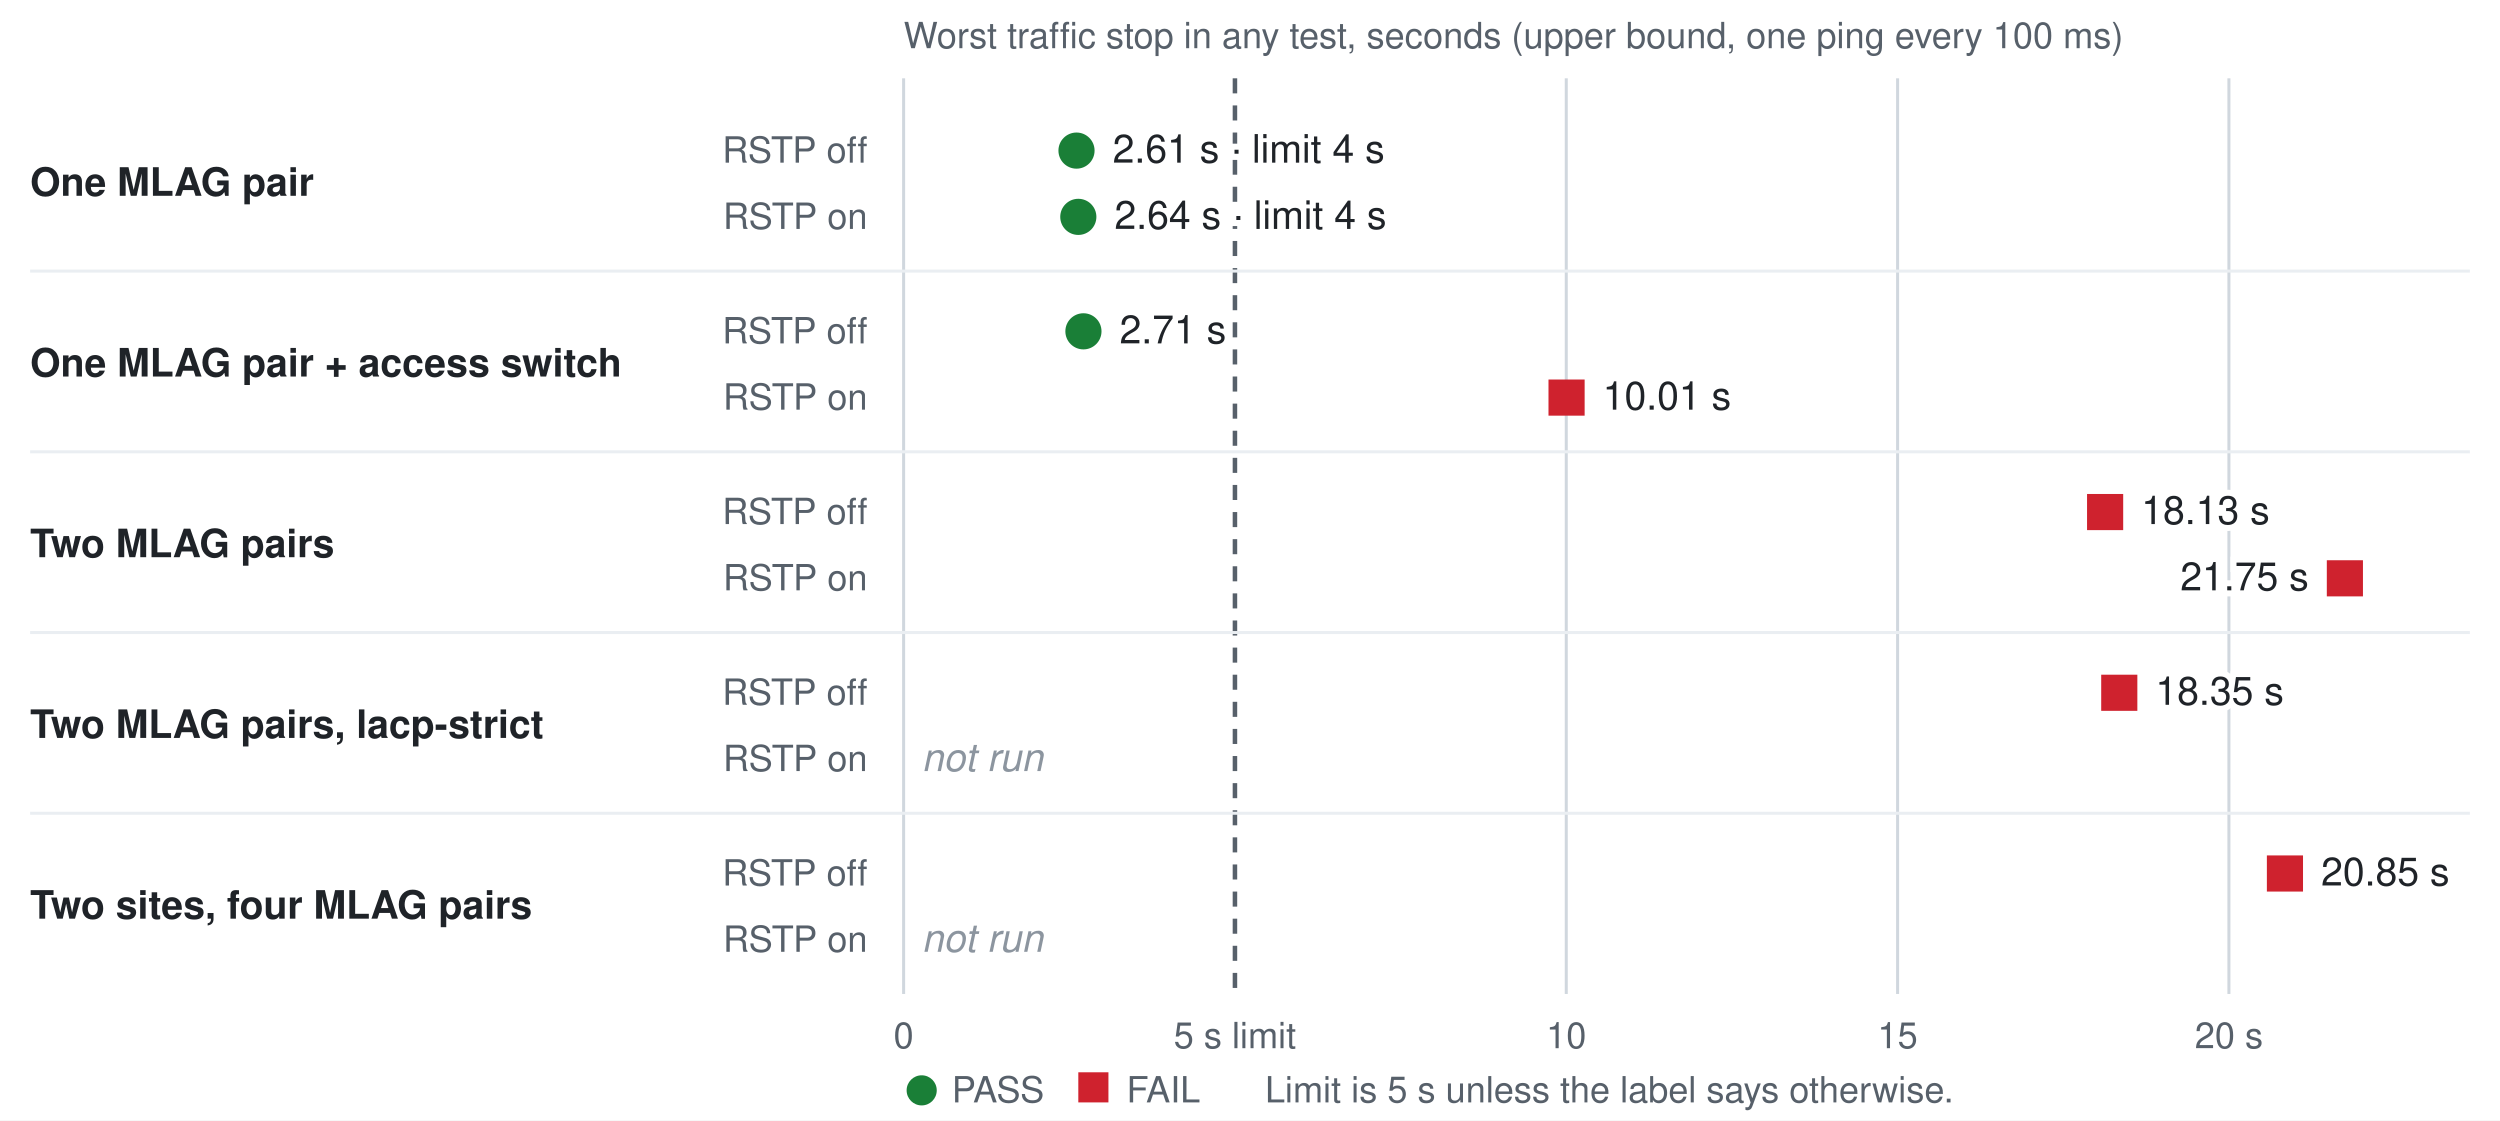
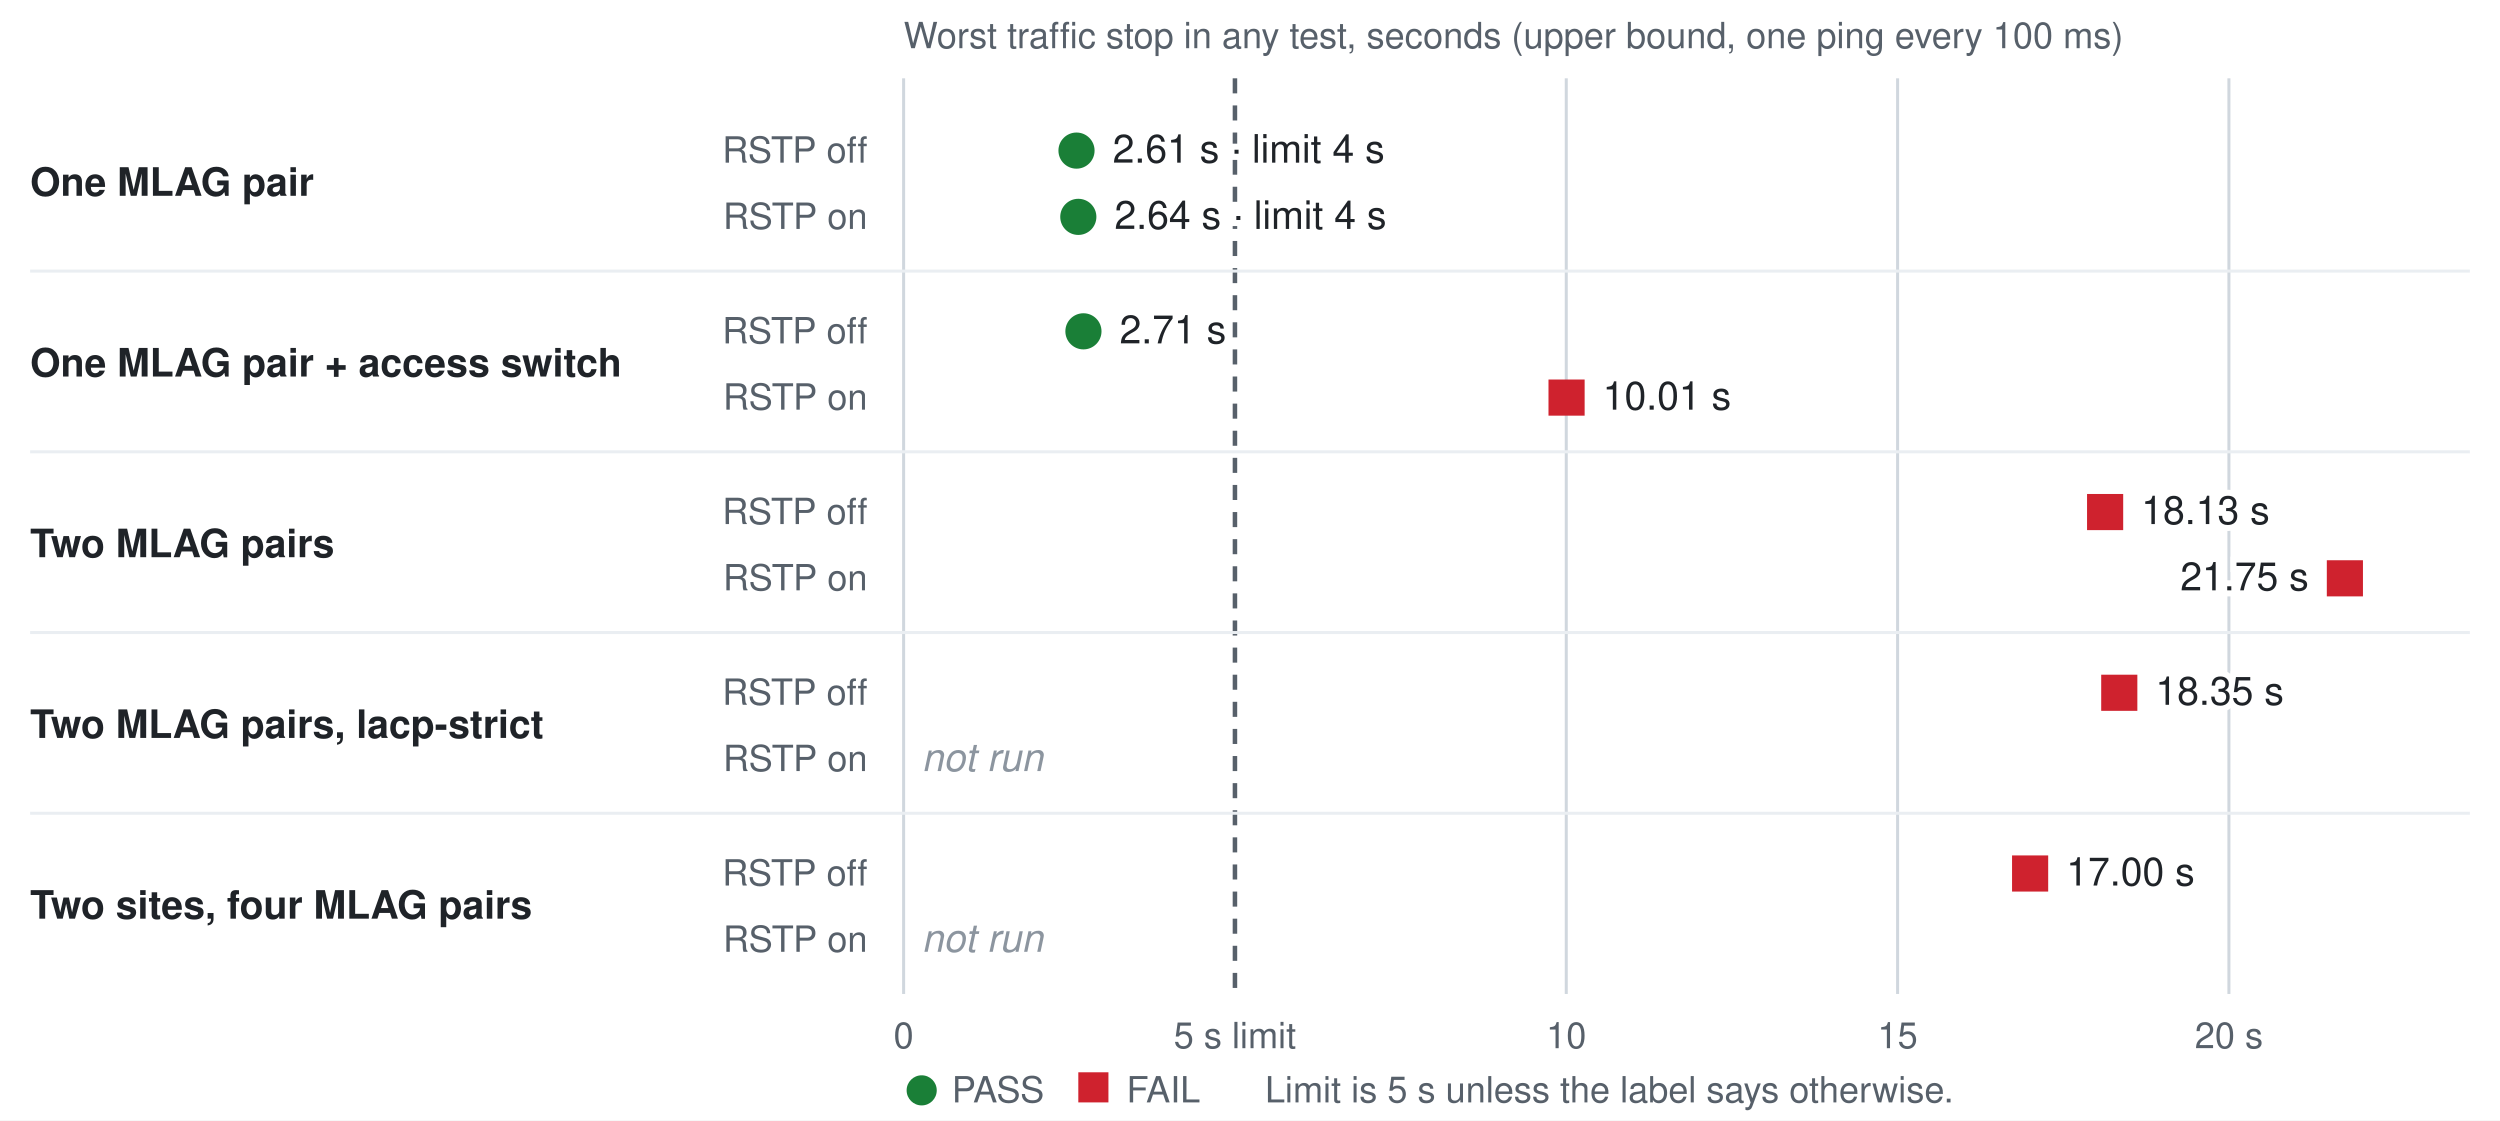
<svg xmlns="http://www.w3.org/2000/svg" width="830" height="372" viewBox="0 0 830 372" font-family="-apple-system, BlinkMacSystemFont, 'Segoe UI', Helvetica, Arial, sans-serif" font-size="13" fill="#1f2328">
  <rect width="830" height="372" fill="#ffffff" />
  <text x="300" y="16" font-size="12" fill="#57606a">Worst traffic stop in any test, seconds (upper bound, one ping every 100 ms)</text>
  <g stroke="#d0d7de" stroke-width="1">
    <line x1="300" y1="26" x2="300" y2="330" />
    <line x1="520" y1="26" x2="520" y2="330" />
    <line x1="630" y1="26" x2="630" y2="330" />
    <line x1="740" y1="26" x2="740" y2="330" />
  </g>
  <line x1="410" y1="26" x2="410" y2="330" stroke="#57606a" stroke-width="1.5" stroke-dasharray="5 4" />
  <g font-size="12" fill="#57606a" text-anchor="middle">
    <text x="300" y="348">0</text>
    <text x="410" y="348">5 s limit</text>
    <text x="520" y="348">10</text>
    <text x="630" y="348">15</text>
    <text x="740" y="348">20 s</text>
  </g>
  <g stroke="#eaeef2" stroke-width="1">
    <line x1="10" y1="90" x2="820" y2="90" />
    <line x1="10" y1="150" x2="820" y2="150" />
    <line x1="10" y1="210" x2="820" y2="210" />
    <line x1="10" y1="270" x2="820" y2="270" />
  </g>
  <g font-weight="600">
    <text x="10" y="65">One MLAG pair</text>
    <text x="10" y="125">One MLAG pair + access switch</text>
    <text x="10" y="185">Two MLAG pairs</text>
    <text x="10" y="245">Two MLAG pairs, lacp-strict</text>
    <text x="10" y="305">Two sites, four MLAG pairs</text>
  </g>
  <g font-size="12" fill="#57606a" text-anchor="end">
    <text x="288" y="54">RSTP off</text>
    <text x="288" y="76">RSTP on</text>
    <text x="288" y="114">RSTP off</text>
    <text x="288" y="136">RSTP on</text>
    <text x="288" y="174">RSTP off</text>
    <text x="288" y="196">RSTP on</text>
    <text x="288" y="234">RSTP off</text>
    <text x="288" y="256">RSTP on</text>
    <text x="288" y="294">RSTP off</text>
    <text x="288" y="316">RSTP on</text>
  </g>
  <g stroke="#fff" stroke-width="4" paint-order="stroke">
    <circle cx="357.4" cy="50" r="6" fill="#1a7f37" stroke="none" />
    <text x="369.4" y="54">2.61 s · limit 4 s</text>
    <circle cx="358" cy="72" r="6" fill="#1a7f37" stroke="none" />
    <text x="370" y="76">2.64 s · limit 4 s</text>
    <circle cx="359.7" cy="110" r="6" fill="#1a7f37" stroke="none" />
    <text x="371.7" y="114">2.71 s</text>
    <rect x="514.1" y="126" width="12" height="12" fill="#cf222e" stroke="none" />
    <text x="532.1" y="136">10.01 s</text>
    <rect x="692.9" y="164" width="12" height="12" fill="#cf222e" stroke="none" />
    <text x="710.9" y="174">18.13 s</text>
    <rect x="772.5" y="186" width="12" height="12" fill="#cf222e" stroke="none" />
    <text x="766.5" y="196" text-anchor="end">21.75 s</text>
    <rect x="697.6" y="224" width="12" height="12" fill="#cf222e" stroke="none" />
    <text x="715.6" y="234">18.35 s</text>
-     <rect x="752.6" y="284" width="12" height="12" fill="#cf222e" stroke="none" />
-     <text x="770.6" y="294">20.85 s</text>
+     <rect x="668" y="284" width="12" height="12" fill="#cf222e" stroke="none" />
+     <text x="686" y="294">17.00 s</text>
  </g>
  <text x="306" y="256" fill="#8c959f" font-style="italic">not run</text>
  <text x="306" y="316" fill="#8c959f" font-style="italic">not run</text>
  <g font-size="12" fill="#57606a">
    <circle cx="306" cy="362" r="5" fill="#1a7f37" />
    <text x="316" y="366">PASS</text>
    <rect x="358" y="356" width="10" height="10" fill="#cf222e" />
    <text x="374" y="366">FAIL</text>
    <text x="420" y="366">Limit is 5 s unless the label says otherwise.</text>
  </g>
</svg>
